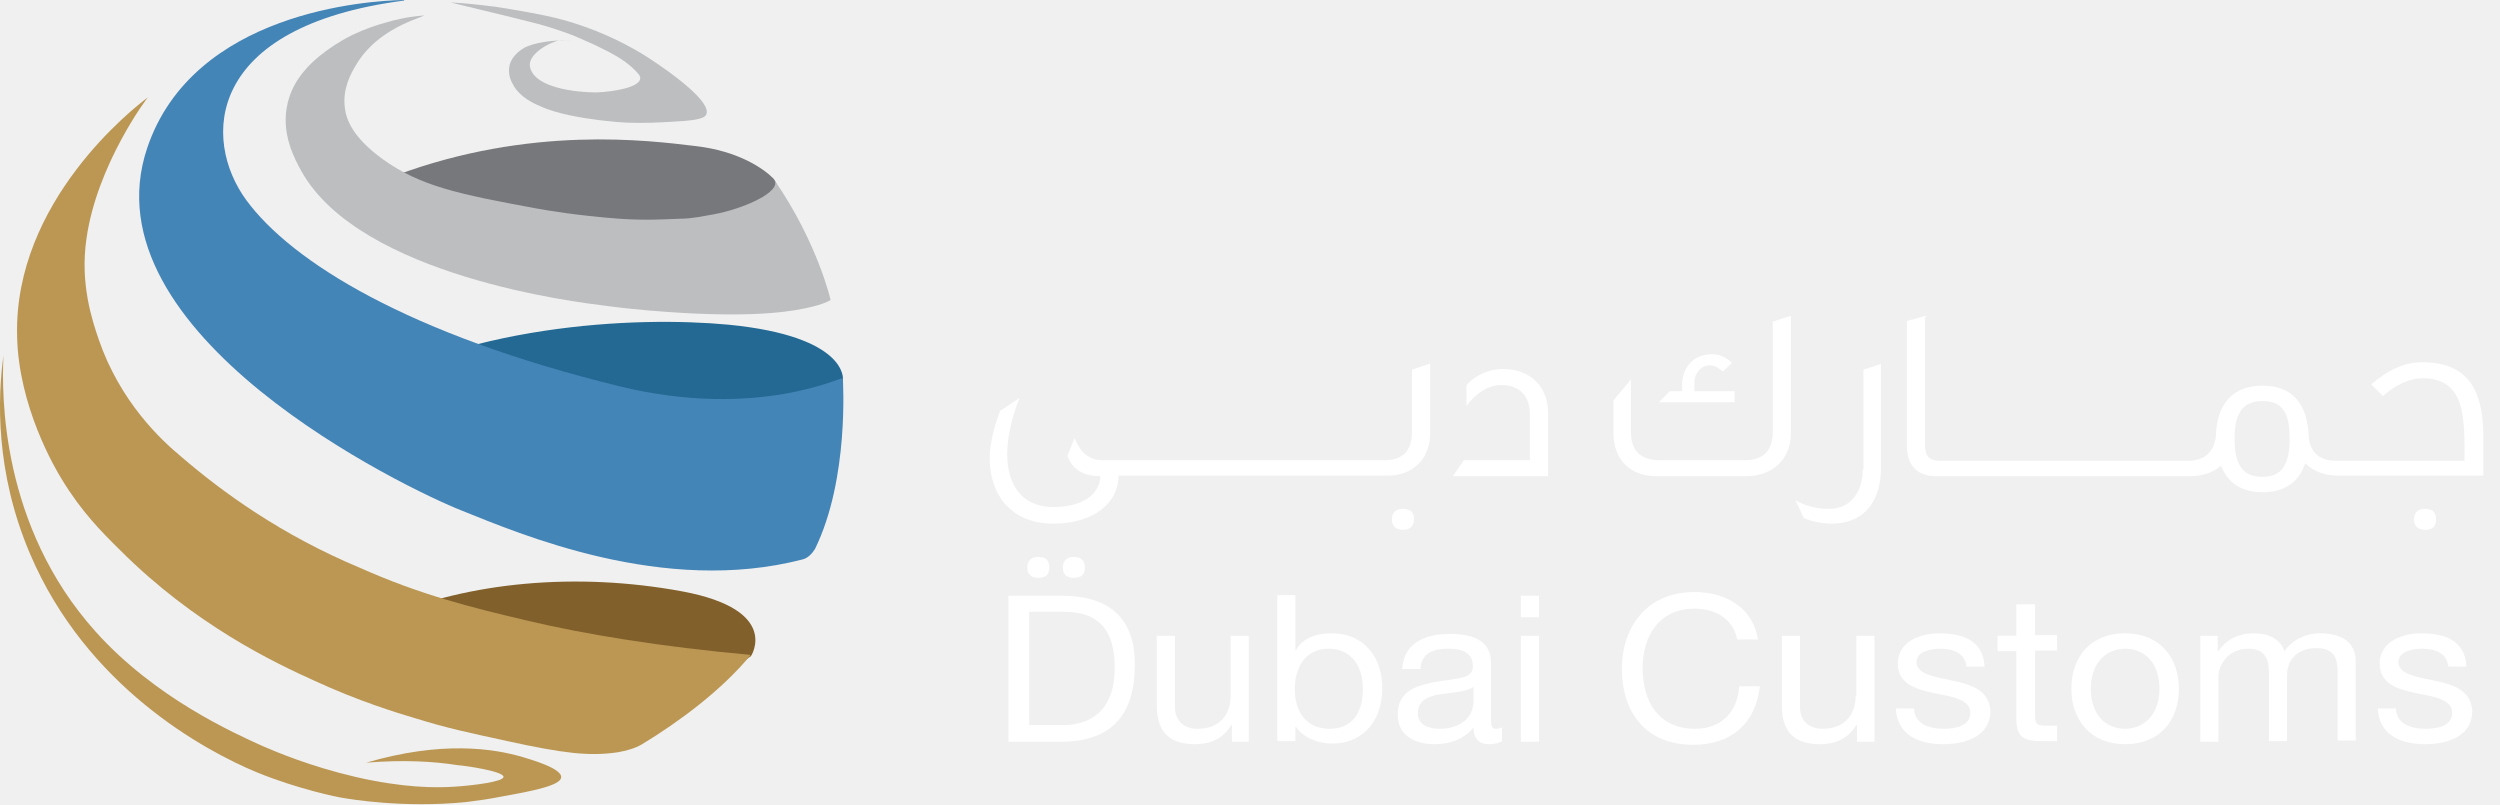
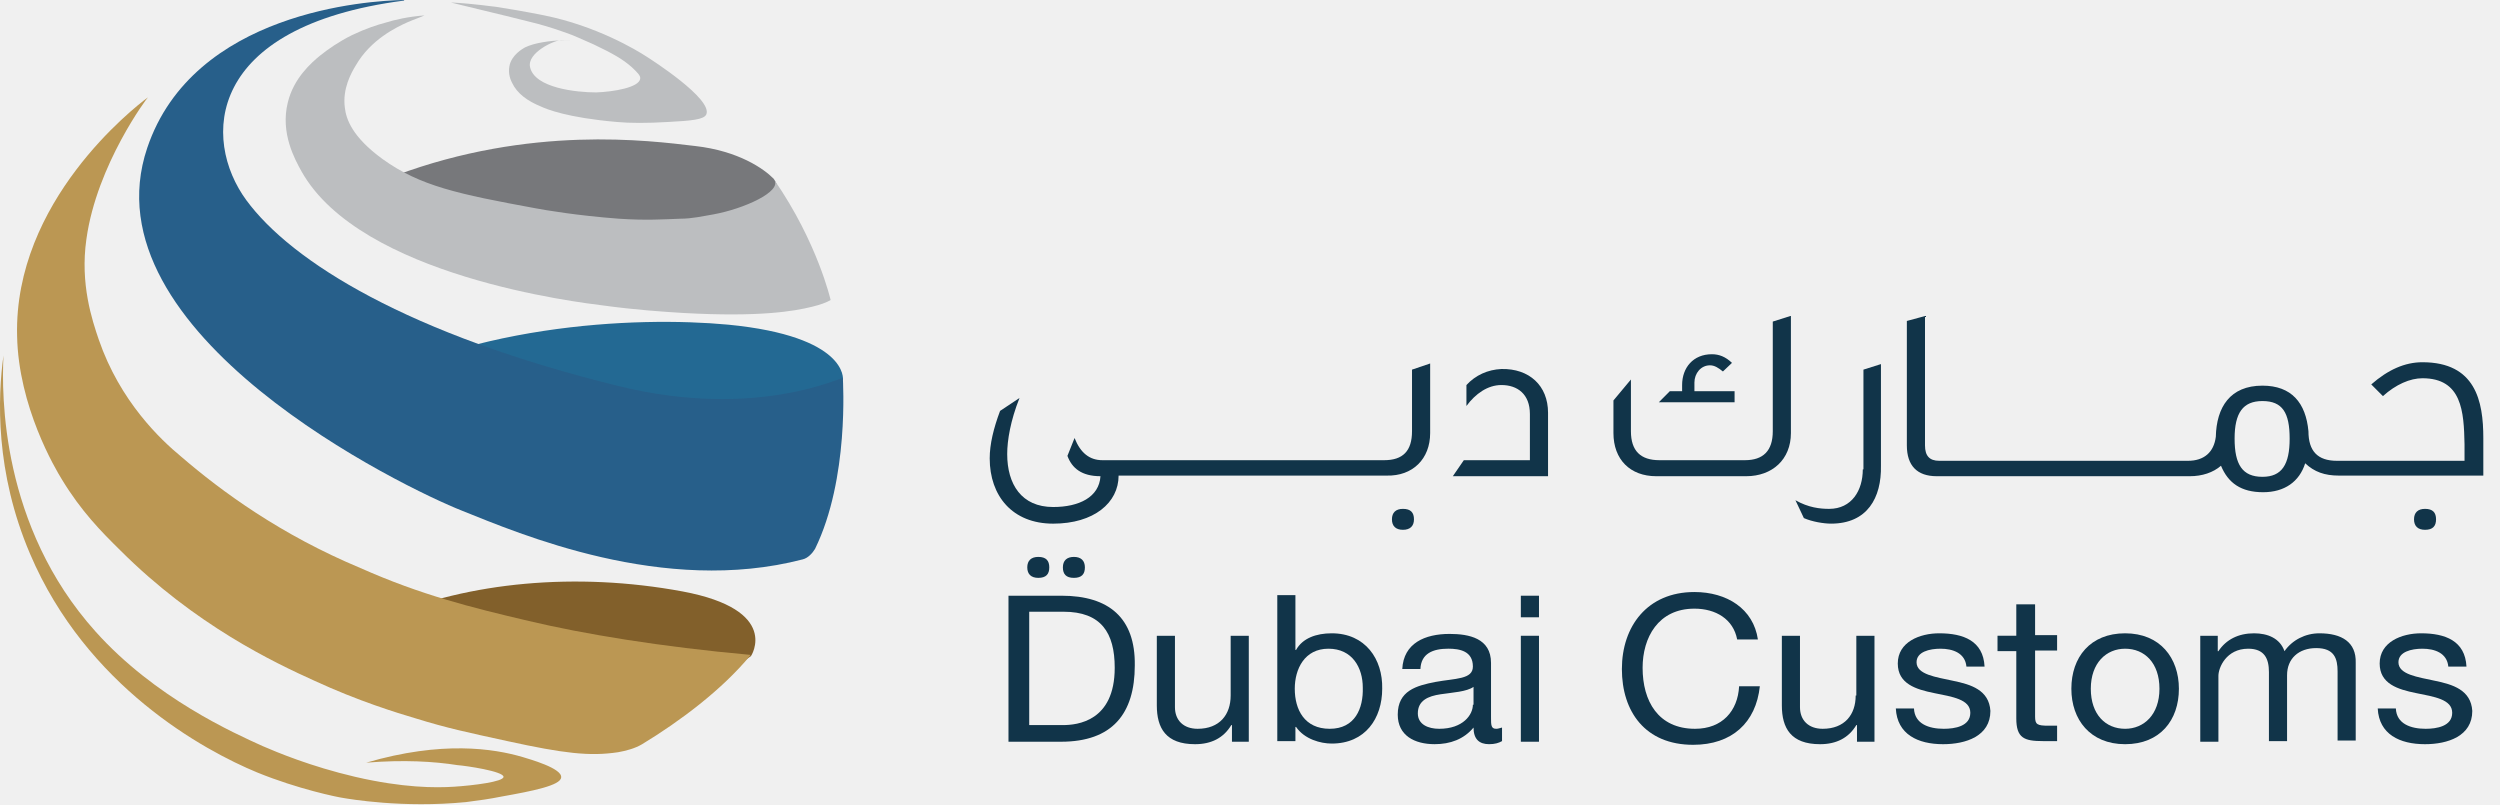
<svg xmlns="http://www.w3.org/2000/svg" width="143" height="46" viewBox="0 0 143 46" fill="none">
-   <path d="M60.724 34.075H57.685V42.427H60.687C63.613 42.427 64.91 40.841 64.91 38.057C64.947 35.344 63.428 34.075 60.724 34.075ZM60.798 41.475H58.871V34.991H60.835C62.983 34.991 63.762 36.19 63.762 38.198C63.762 41.264 61.613 41.475 60.798 41.475Z" fill="white" />
-   <path d="M70.394 39.784C70.394 40.876 69.764 41.687 68.504 41.687C67.689 41.687 67.207 41.193 67.207 40.453V36.366H66.17V40.348C66.17 41.651 66.689 42.568 68.356 42.568C69.282 42.568 69.986 42.215 70.43 41.475H70.468V42.427H71.431V36.366H70.394V39.784Z" fill="white" />
-   <path d="M76.173 36.225C75.284 36.225 74.505 36.507 74.135 37.176H74.098V34.04H73.061V42.392H74.098V41.581H74.135C74.617 42.286 75.543 42.532 76.173 42.532C78.099 42.532 79.062 41.088 79.062 39.396C79.1 37.705 78.099 36.225 76.173 36.225ZM76.061 41.687C74.617 41.687 74.061 40.594 74.061 39.396C74.061 38.269 74.617 37.106 75.987 37.106C77.358 37.106 77.951 38.198 77.951 39.326C77.988 40.524 77.506 41.687 76.061 41.687Z" fill="white" />
-   <path d="M85.286 41.017V37.916C85.286 36.506 84.026 36.26 82.915 36.26C81.507 36.26 80.285 36.788 80.21 38.268H81.248C81.285 37.387 81.952 37.105 82.841 37.105C83.508 37.105 84.249 37.246 84.249 38.127C84.249 38.867 83.249 38.797 82.1 39.008C81.026 39.22 79.951 39.502 79.951 40.876C79.951 42.074 80.914 42.567 82.063 42.567C82.952 42.567 83.73 42.285 84.286 41.616C84.286 42.285 84.619 42.567 85.175 42.567C85.508 42.567 85.731 42.497 85.916 42.391V41.616C85.768 41.651 85.694 41.687 85.583 41.687C85.286 41.687 85.286 41.475 85.286 41.017ZM84.249 40.312C84.249 40.876 83.693 41.687 82.322 41.687C81.692 41.687 81.1 41.44 81.1 40.806C81.1 40.066 81.692 39.819 82.396 39.713C83.1 39.607 83.878 39.572 84.286 39.29V40.312H84.249Z" fill="white" />
-   <path d="M88.03 36.366H86.992V42.427H88.03V36.366Z" fill="white" />
-   <path d="M88.03 34.075H86.992V35.309H88.03V34.075Z" fill="white" />
-   <path d="M96.958 41.687C94.846 41.687 93.957 40.101 93.957 38.198C93.957 36.471 94.846 34.815 96.921 34.815C98.144 34.815 99.144 35.414 99.366 36.577H100.552C100.292 34.815 98.773 33.864 96.921 33.864C94.216 33.864 92.772 35.837 92.772 38.269C92.772 40.7 94.105 42.603 96.847 42.603C99.07 42.603 100.441 41.334 100.663 39.255H99.477C99.403 40.665 98.514 41.687 96.958 41.687Z" fill="white" />
-   <path d="M106.145 39.784C106.145 40.876 105.516 41.687 104.256 41.687C103.441 41.687 102.959 41.193 102.959 40.453V36.366H101.922V40.348C101.922 41.651 102.441 42.568 104.108 42.568C105.034 42.568 105.738 42.215 106.182 41.475H106.22V42.427H107.22V36.366H106.182V39.784H106.145Z" fill="white" />
-   <path d="M111.702 38.938C110.738 38.727 109.627 38.586 109.627 37.881C109.627 37.282 110.368 37.106 110.998 37.106C111.702 37.106 112.406 37.353 112.48 38.128H113.517C113.443 36.648 112.294 36.225 110.924 36.225C109.812 36.225 108.553 36.718 108.553 37.952C108.553 39.115 109.59 39.432 110.627 39.643C111.665 39.855 112.702 39.996 112.702 40.771C112.702 41.546 111.813 41.687 111.183 41.687C110.331 41.687 109.516 41.405 109.479 40.524H108.441C108.516 42.004 109.701 42.568 111.146 42.568C112.443 42.568 113.851 42.11 113.851 40.665C113.776 39.467 112.739 39.15 111.702 38.938Z" fill="white" />
-   <path d="M116.37 34.568H115.332V36.365H114.258V37.246H115.332V41.087C115.332 42.215 115.777 42.391 116.851 42.391H117.666V41.51H117.185C116.518 41.51 116.407 41.44 116.407 40.982V37.211H117.666V36.33H116.407V34.568H116.37Z" fill="white" />
-   <path d="M121.557 36.225C119.557 36.225 118.482 37.599 118.482 39.397C118.482 41.158 119.557 42.568 121.557 42.568C123.558 42.568 124.633 41.194 124.633 39.397C124.633 37.635 123.558 36.225 121.557 36.225ZM121.557 41.687C120.446 41.687 119.594 40.877 119.594 39.397C119.594 37.916 120.483 37.106 121.557 37.106C122.669 37.106 123.521 37.916 123.521 39.397C123.521 40.877 122.632 41.687 121.557 41.687Z" fill="white" />
-   <path d="M132.672 36.225C131.857 36.225 131.116 36.613 130.672 37.247C130.412 36.507 129.709 36.225 128.931 36.225C128.041 36.225 127.337 36.578 126.893 37.247H126.856V36.366H125.855V42.427H126.893V38.657C126.893 38.198 127.337 37.106 128.597 37.106C129.523 37.106 129.783 37.67 129.783 38.445V42.392H130.82V38.621C130.82 37.67 131.487 37.071 132.487 37.071C133.525 37.071 133.71 37.67 133.71 38.41V42.357H134.747V37.916C134.784 36.718 133.932 36.225 132.672 36.225Z" fill="white" />
-   <path d="M139.266 38.938C138.303 38.727 137.191 38.586 137.191 37.881C137.191 37.282 137.932 37.106 138.562 37.106C139.266 37.106 139.97 37.353 140.044 38.128H141.082C141.007 36.648 139.859 36.225 138.488 36.225C137.377 36.225 136.117 36.718 136.117 37.952C136.117 39.115 137.154 39.432 138.192 39.643C139.229 39.855 140.266 39.996 140.266 40.771C140.266 41.546 139.377 41.687 138.747 41.687C137.895 41.687 137.08 41.405 137.043 40.524H136.006C136.08 42.004 137.266 42.568 138.71 42.568C140.007 42.568 141.415 42.11 141.415 40.665C141.341 39.467 140.304 39.15 139.266 38.938Z" fill="white" />
-   <path d="M62.056 32.455C62.056 32.067 61.834 31.855 61.427 31.855C61.019 31.855 60.797 32.067 60.797 32.455C60.797 32.842 60.982 33.054 61.427 33.054C61.871 33.054 62.056 32.842 62.056 32.455Z" fill="white" />
-   <path d="M60.019 32.455C60.019 32.067 59.834 31.855 59.39 31.855C58.982 31.855 58.76 32.067 58.76 32.455C58.76 32.842 58.982 33.054 59.39 33.054C59.834 33.054 60.019 32.842 60.019 32.455Z" fill="white" />
-   <path d="M81.805 24.773V20.791L80.767 21.143V24.667C80.767 25.794 80.249 26.323 79.174 26.323H78.692H78.433H76.247H75.877H73.802H73.431H71.431H71.06H68.986H68.615H66.54H66.17H63.91H63.725H63.058C62.317 26.323 61.798 25.9 61.465 25.054L61.057 26.076C61.316 26.781 61.872 27.239 62.947 27.239C62.873 28.437 61.724 29.001 60.242 29.001C58.427 29.001 57.612 27.697 57.612 25.971C57.612 25.195 57.797 24.068 58.316 22.764L57.204 23.504C56.834 24.491 56.611 25.407 56.611 26.217C56.611 28.367 57.908 29.953 60.242 29.953C62.576 29.953 63.984 28.754 63.984 27.204H66.244H66.615H68.689H69.06H71.06H71.431H73.506H73.876H75.951H76.321H78.507H78.766H79.322C80.804 27.239 81.805 26.253 81.805 24.773Z" fill="white" />
-   <path d="M80.879 29.706C80.879 29.318 80.694 29.107 80.249 29.107C79.841 29.107 79.619 29.318 79.619 29.706C79.619 30.094 79.841 30.305 80.249 30.305C80.656 30.305 80.879 30.094 80.879 29.706Z" fill="white" />
-   <path d="M85.88 21.107C85.102 21.143 84.398 21.46 83.88 22.024V23.222C84.398 22.517 85.102 22.024 85.88 22.024C86.806 22.024 87.51 22.552 87.51 23.68V26.323H83.731L83.102 27.239H88.548V23.609C88.548 22.059 87.473 21.072 85.88 21.107Z" fill="white" />
-   <path d="M99.255 22.377H96.921V21.883C96.921 21.355 97.291 20.896 97.81 20.896C98.069 20.896 98.291 21.037 98.551 21.249L99.069 20.756C98.699 20.403 98.328 20.262 97.921 20.262C96.846 20.262 96.217 21.037 96.217 22.024V22.377H95.513L94.883 23.011H99.218V22.377H99.255Z" fill="white" />
-   <path d="M102.403 18.077L101.403 18.394V24.667C101.403 25.794 100.847 26.323 99.81 26.323H94.919C93.845 26.323 93.289 25.794 93.289 24.667V21.707L92.289 22.905V24.772C92.289 26.288 93.252 27.239 94.734 27.239H99.884C101.366 27.239 102.44 26.288 102.44 24.772V18.077H102.403Z" fill="white" />
-   <path d="M106.552 26.851C106.552 28.049 105.922 29.107 104.626 29.107C104.107 29.107 103.44 29.036 102.699 28.613L103.181 29.635C103.662 29.847 104.329 29.952 104.737 29.952C106.812 29.952 107.627 28.472 107.59 26.64V20.826L106.589 21.143V26.851H106.552Z" fill="white" />
-   <path d="M139.342 29.706C139.342 29.318 139.156 29.107 138.712 29.107C138.304 29.107 138.082 29.318 138.082 29.706C138.082 30.094 138.304 30.305 138.712 30.305C139.156 30.305 139.342 30.094 139.342 29.706Z" fill="white" />
-   <path d="M138.563 20.72C137.563 20.72 136.6 21.143 135.636 21.989L136.303 22.658C137.044 21.989 137.859 21.636 138.563 21.636C140.823 21.636 140.934 23.539 140.971 25.407V26.358H134.525H134.377H133.673C132.561 26.358 132.043 25.794 132.043 24.667C131.894 23.046 131.079 22.059 129.412 22.059C127.56 22.059 126.782 23.292 126.745 24.984C126.633 25.865 126.078 26.358 125.151 26.358H124.707H124.448H122.262H121.891H119.816H119.446H117.371H117.001H114.926H114.555H112.37H112.11H110.925C110.369 26.358 110.11 26.076 110.11 25.477V18.077L109.072 18.359V25.477C109.072 26.64 109.665 27.239 110.777 27.239H112.11H112.37H114.555H114.926H117.001H117.371H119.446H119.816H121.891H122.262H124.448H124.707H125.263C125.967 27.239 126.596 27.028 127.041 26.64C127.448 27.627 128.189 28.155 129.449 28.155C130.672 28.155 131.524 27.556 131.857 26.499C132.376 26.992 132.969 27.204 133.784 27.204H134.377H134.525H142.046V25.054C142.046 22.94 141.601 20.72 138.563 20.72ZM129.412 27.274C128.264 27.274 127.819 26.57 127.819 25.09C127.819 23.61 128.301 22.94 129.412 22.94C130.561 22.94 130.968 23.61 130.968 25.09C130.968 26.57 130.524 27.274 129.412 27.274Z" fill="white" />
+   <path d="M60.724 34.075H57.685V42.427H60.687C63.613 42.427 64.91 40.841 64.91 38.057C64.947 35.344 63.428 34.075 60.724 34.075ZM60.798 41.475H58.871V34.991H60.835C62.983 34.991 63.762 36.19 63.762 38.198C63.762 41.264 61.613 41.475 60.798 41.475Z" fill="#113449" />
+   <path d="M70.394 39.784C70.394 40.876 69.764 41.687 68.504 41.687C67.689 41.687 67.207 41.193 67.207 40.453V36.366H66.17V40.348C66.17 41.651 66.689 42.568 68.356 42.568C69.282 42.568 69.986 42.215 70.43 41.475H70.468V42.427H71.431V36.366H70.394V39.784Z" fill="#113449" />
+   <path d="M76.173 36.225C75.284 36.225 74.505 36.507 74.135 37.176H74.098V34.04H73.061V42.392H74.098V41.581H74.135C74.617 42.286 75.543 42.532 76.173 42.532C78.099 42.532 79.062 41.088 79.062 39.396C79.1 37.705 78.099 36.225 76.173 36.225ZM76.061 41.687C74.617 41.687 74.061 40.594 74.061 39.396C74.061 38.269 74.617 37.106 75.987 37.106C77.358 37.106 77.951 38.198 77.951 39.326C77.988 40.524 77.506 41.687 76.061 41.687Z" fill="#113449" />
+   <path d="M85.286 41.017V37.916C85.286 36.506 84.026 36.26 82.915 36.26C81.507 36.26 80.285 36.788 80.21 38.268H81.248C81.285 37.387 81.952 37.105 82.841 37.105C83.508 37.105 84.249 37.246 84.249 38.127C84.249 38.867 83.249 38.797 82.1 39.008C81.026 39.22 79.951 39.502 79.951 40.876C79.951 42.074 80.914 42.567 82.063 42.567C82.952 42.567 83.73 42.285 84.286 41.616C84.286 42.285 84.619 42.567 85.175 42.567C85.508 42.567 85.731 42.497 85.916 42.391V41.616C85.768 41.651 85.694 41.687 85.583 41.687C85.286 41.687 85.286 41.475 85.286 41.017ZM84.249 40.312C84.249 40.876 83.693 41.687 82.322 41.687C81.692 41.687 81.1 41.44 81.1 40.806C81.1 40.066 81.692 39.819 82.396 39.713C83.1 39.607 83.878 39.572 84.286 39.29V40.312H84.249Z" fill="#113449" />
+   <path d="M88.03 36.366H86.992V42.427H88.03V36.366Z" fill="#113449" />
+   <path d="M88.03 34.075H86.992V35.309H88.03V34.075Z" fill="#113449" />
+   <path d="M96.958 41.687C94.846 41.687 93.957 40.101 93.957 38.198C93.957 36.471 94.846 34.815 96.921 34.815C98.144 34.815 99.144 35.414 99.366 36.577H100.552C100.292 34.815 98.773 33.864 96.921 33.864C94.216 33.864 92.772 35.837 92.772 38.269C92.772 40.7 94.105 42.603 96.847 42.603C99.07 42.603 100.441 41.334 100.663 39.255H99.477C99.403 40.665 98.514 41.687 96.958 41.687Z" fill="#113449" />
+   <path d="M106.145 39.784C106.145 40.876 105.516 41.687 104.256 41.687C103.441 41.687 102.959 41.193 102.959 40.453V36.366H101.922V40.348C101.922 41.651 102.441 42.568 104.108 42.568C105.034 42.568 105.738 42.215 106.182 41.475H106.22V42.427H107.22V36.366H106.182V39.784H106.145Z" fill="#113449" />
+   <path d="M111.702 38.938C110.738 38.727 109.627 38.586 109.627 37.881C109.627 37.282 110.368 37.106 110.998 37.106C111.702 37.106 112.406 37.353 112.48 38.128H113.517C113.443 36.648 112.294 36.225 110.924 36.225C109.812 36.225 108.553 36.718 108.553 37.952C108.553 39.115 109.59 39.432 110.627 39.643C111.665 39.855 112.702 39.996 112.702 40.771C112.702 41.546 111.813 41.687 111.183 41.687C110.331 41.687 109.516 41.405 109.479 40.524H108.441C108.516 42.004 109.701 42.568 111.146 42.568C112.443 42.568 113.851 42.11 113.851 40.665C113.776 39.467 112.739 39.15 111.702 38.938Z" fill="#113449" />
+   <path d="M116.37 34.568H115.332V36.365H114.258V37.246H115.332V41.087C115.332 42.215 115.777 42.391 116.851 42.391H117.666V41.51H117.185C116.518 41.51 116.407 41.44 116.407 40.982V37.211H117.666V36.33H116.407V34.568H116.37Z" fill="#113449" />
+   <path d="M121.557 36.225C119.557 36.225 118.482 37.599 118.482 39.397C118.482 41.158 119.557 42.568 121.557 42.568C123.558 42.568 124.633 41.194 124.633 39.397C124.633 37.635 123.558 36.225 121.557 36.225ZM121.557 41.687C120.446 41.687 119.594 40.877 119.594 39.397C119.594 37.916 120.483 37.106 121.557 37.106C122.669 37.106 123.521 37.916 123.521 39.397C123.521 40.877 122.632 41.687 121.557 41.687Z" fill="#113449" />
+   <path d="M132.672 36.225C131.857 36.225 131.116 36.613 130.672 37.247C130.412 36.507 129.709 36.225 128.931 36.225C128.041 36.225 127.337 36.578 126.893 37.247H126.856V36.366H125.855V42.427H126.893V38.657C126.893 38.198 127.337 37.106 128.597 37.106C129.523 37.106 129.783 37.67 129.783 38.445V42.392H130.82V38.621C130.82 37.67 131.487 37.071 132.487 37.071C133.525 37.071 133.71 37.67 133.71 38.41V42.357H134.747V37.916C134.784 36.718 133.932 36.225 132.672 36.225Z" fill="#113449" />
+   <path d="M139.266 38.938C138.303 38.727 137.191 38.586 137.191 37.881C137.191 37.282 137.932 37.106 138.562 37.106C139.266 37.106 139.97 37.353 140.044 38.128H141.082C141.007 36.648 139.859 36.225 138.488 36.225C137.377 36.225 136.117 36.718 136.117 37.952C136.117 39.115 137.154 39.432 138.192 39.643C139.229 39.855 140.266 39.996 140.266 40.771C140.266 41.546 139.377 41.687 138.747 41.687C137.895 41.687 137.08 41.405 137.043 40.524H136.006C136.08 42.004 137.266 42.568 138.71 42.568C140.007 42.568 141.415 42.11 141.415 40.665C141.341 39.467 140.304 39.15 139.266 38.938Z" fill="#113449" />
+   <path d="M62.056 32.455C62.056 32.067 61.834 31.855 61.427 31.855C61.019 31.855 60.797 32.067 60.797 32.455C60.797 32.842 60.982 33.054 61.427 33.054C61.871 33.054 62.056 32.842 62.056 32.455Z" fill="#113449" />
+   <path d="M60.019 32.455C60.019 32.067 59.834 31.855 59.39 31.855C58.982 31.855 58.76 32.067 58.76 32.455C58.76 32.842 58.982 33.054 59.39 33.054C59.834 33.054 60.019 32.842 60.019 32.455Z" fill="#113449" />
+   <path d="M81.805 24.773V20.791L80.767 21.143V24.667C80.767 25.794 80.249 26.323 79.174 26.323H78.692H78.433H76.247H75.877H73.802H73.431H71.431H71.06H68.986H68.615H66.54H66.17H63.91H63.725H63.058C62.317 26.323 61.798 25.9 61.465 25.054L61.057 26.076C61.316 26.781 61.872 27.239 62.947 27.239C62.873 28.437 61.724 29.001 60.242 29.001C58.427 29.001 57.612 27.697 57.612 25.971C57.612 25.195 57.797 24.068 58.316 22.764L57.204 23.504C56.834 24.491 56.611 25.407 56.611 26.217C56.611 28.367 57.908 29.953 60.242 29.953C62.576 29.953 63.984 28.754 63.984 27.204H66.244H66.615H68.689H69.06H71.06H71.431H73.506H73.876H75.951H76.321H78.507H78.766H79.322C80.804 27.239 81.805 26.253 81.805 24.773Z" fill="#113449" />
+   <path d="M80.879 29.706C80.879 29.318 80.694 29.107 80.249 29.107C79.841 29.107 79.619 29.318 79.619 29.706C79.619 30.094 79.841 30.305 80.249 30.305C80.656 30.305 80.879 30.094 80.879 29.706Z" fill="#113449" />
+   <path d="M85.88 21.107C85.102 21.143 84.398 21.46 83.88 22.024V23.222C84.398 22.517 85.102 22.024 85.88 22.024C86.806 22.024 87.51 22.552 87.51 23.68V26.323H83.731L83.102 27.239H88.548V23.609C88.548 22.059 87.473 21.072 85.88 21.107Z" fill="#113449" />
+   <path d="M99.255 22.377H96.921V21.883C96.921 21.355 97.291 20.896 97.81 20.896C98.069 20.896 98.291 21.037 98.551 21.249L99.069 20.756C98.699 20.403 98.328 20.262 97.921 20.262C96.846 20.262 96.217 21.037 96.217 22.024V22.377H95.513L94.883 23.011H99.218V22.377H99.255Z" fill="#113449" />
+   <path d="M102.403 18.077L101.403 18.394V24.667C101.403 25.794 100.847 26.323 99.81 26.323H94.919C93.845 26.323 93.289 25.794 93.289 24.667V21.707L92.289 22.905V24.772C92.289 26.288 93.252 27.239 94.734 27.239H99.884C101.366 27.239 102.44 26.288 102.44 24.772V18.077H102.403Z" fill="#113449" />
+   <path d="M106.552 26.851C106.552 28.049 105.922 29.107 104.626 29.107C104.107 29.107 103.44 29.036 102.699 28.613L103.181 29.635C103.662 29.847 104.329 29.952 104.737 29.952C106.812 29.952 107.627 28.472 107.59 26.64V20.826L106.589 21.143V26.851H106.552Z" fill="#113449" />
+   <path d="M139.342 29.706C139.342 29.318 139.156 29.107 138.712 29.107C138.304 29.107 138.082 29.318 138.082 29.706C138.082 30.094 138.304 30.305 138.712 30.305C139.156 30.305 139.342 30.094 139.342 29.706Z" fill="#113449" />
+   <path d="M138.563 20.72C137.563 20.72 136.6 21.143 135.636 21.989L136.303 22.658C137.044 21.989 137.859 21.636 138.563 21.636C140.823 21.636 140.934 23.539 140.971 25.407V26.358H134.525H134.377H133.673C132.561 26.358 132.043 25.794 132.043 24.667C131.894 23.046 131.079 22.059 129.412 22.059C127.56 22.059 126.782 23.292 126.745 24.984C126.633 25.865 126.078 26.358 125.151 26.358H124.707H124.448H122.262H121.891H119.816H119.446H117.371H117.001H114.926H114.555H112.37H112.11H110.925C110.369 26.358 110.11 26.076 110.11 25.477V18.077L109.072 18.359V25.477C109.072 26.64 109.665 27.239 110.777 27.239H112.11H112.37H114.555H114.926H117.001H117.371H119.446H119.816H121.891H122.262H124.448H124.707H125.263C125.967 27.239 126.596 27.028 127.041 26.64C127.448 27.627 128.189 28.155 129.449 28.155C130.672 28.155 131.524 27.556 131.857 26.499C132.376 26.992 132.969 27.204 133.784 27.204H134.377H134.525H142.046V25.054C142.046 22.94 141.601 20.72 138.563 20.72ZM129.412 27.274C128.264 27.274 127.819 26.57 127.819 25.09C127.819 23.61 128.301 22.94 129.412 22.94C130.561 22.94 130.968 23.61 130.968 25.09C130.968 26.57 130.524 27.274 129.412 27.274Z" fill="#113449" />
  <path d="M42.956 37.529C42.956 37.529 44.697 34.886 39.029 33.828C32.953 32.701 26.803 33.3 22.06 35.309C17.318 37.352 15.984 36.718 15.984 36.718C15.984 36.718 18.874 35.45 27.581 37.775C33.657 39.396 40.029 39.079 41.066 38.621C42.104 38.163 42.956 37.529 42.956 37.529Z" fill="#82602B" />
  <path d="M10.352 26.111C9.203 25.16 6.869 22.975 5.646 19.416C5.276 18.324 4.572 16.245 4.943 13.672C5.535 9.409 8.462 5.532 8.462 5.568C7.647 6.167 0.793 11.523 0.978 19.205C1.052 23.257 3.164 26.816 3.535 27.415C4.646 29.248 5.795 30.411 6.869 31.468C11.167 35.767 15.724 37.916 17.984 38.938C20.503 40.101 22.689 40.771 23.763 41.088C25.579 41.652 26.764 41.898 29.024 42.392C32.248 43.096 33.73 43.273 35.36 43.026C35.767 42.955 36.323 42.815 36.73 42.568C38.879 41.264 41.287 39.467 42.918 37.493V37.458C37.805 37 33.359 36.26 30.247 35.52C26.95 34.745 24.097 34.04 20.614 32.49C16.057 30.587 12.686 28.12 10.352 26.111Z" fill="#BB9753" />
  <path d="M18.91 23.152C17.762 23.892 18.873 25.548 20.059 24.914C20.318 24.773 20.614 24.632 20.837 24.491C23.541 23.116 29.025 21.954 35.249 23.116C41.177 24.244 44.103 24.174 46.104 23.504C47.29 23.081 48.216 21.707 48.216 21.707C48.216 21.707 48.512 19.24 41.658 18.571C36.36 18.077 26.32 18.5 18.91 23.152Z" fill="#236993" />
  <path d="M44.398 11.03C44.51 10.748 44.435 10.466 44.25 10.22C43.694 9.656 42.25 8.634 39.767 8.352C37.1 8.035 30.357 7.154 22.614 10.043C21.613 10.431 23.244 11.805 24.244 11.488L23.244 11.735C23.244 11.735 21.428 11.488 27.356 11.911C32.172 12.263 37.396 13.673 40.101 13.391C42.509 13.144 43.917 12.263 44.398 11.03Z" fill="#77787B" />
  <path d="M20.946 43.625C25.281 42.356 28.245 42.815 29.912 43.308C30.246 43.414 32.172 43.942 32.098 44.471C32.061 44.929 30.468 45.246 28.69 45.563C27.986 45.704 27.467 45.775 26.652 45.88C23.021 46.233 19.983 45.704 19.576 45.634C19.316 45.598 17.056 45.14 14.722 44.189C11.647 42.92 4.941 39.255 1.718 31.679C-0.283 26.993 -0.134 22.729 0.199 20.332C0.088 22.588 0.051 30.093 5.46 36.119C8.868 39.925 13.388 41.934 15.019 42.674C15.834 43.026 17.76 43.837 20.317 44.435C23.058 45.07 24.911 45.07 25.985 44.999C27.059 44.929 28.801 44.717 28.801 44.435C28.801 44.118 26.652 43.801 26.17 43.766C24.837 43.555 23.095 43.449 20.946 43.625Z" fill="#BB9753" />
  <path d="M30.024 2.714C29.913 2.784 29.246 3.136 29.134 3.806C29.06 4.229 29.209 4.581 29.283 4.722C29.579 5.356 30.172 5.779 30.95 6.096C31.246 6.237 32.432 6.731 35.285 6.977C36.026 7.048 37.026 7.048 38.212 6.977C39.582 6.907 40.249 6.836 40.397 6.554C40.805 5.674 37.211 3.383 36.989 3.242C36.396 2.854 34.099 1.48 31.135 0.881C30.098 0.67 28.838 0.458 28.357 0.388C28.245 0.388 27.171 0.212 25.8 0.141C25.726 0.141 28.875 0.881 30.246 1.234C30.839 1.374 31.58 1.586 32.358 1.868C32.876 2.044 33.21 2.22 33.951 2.537C35.062 3.066 35.618 3.383 36.137 3.841C36.47 4.158 36.655 4.334 36.618 4.511C36.544 5.004 35.099 5.251 34.099 5.286C32.988 5.286 30.579 5.039 30.32 3.841C30.135 3.031 31.691 2.291 32.136 2.291C33.654 2.326 31.172 2.15 30.024 2.714Z" fill="#BCBEC0" />
  <path d="M40.806 12.263C40.176 12.369 39.584 12.51 38.917 12.51C37.954 12.545 36.953 12.616 35.397 12.51C33.026 12.334 31.174 12.017 30.618 11.911C26.209 11.101 24.023 10.642 21.874 9.092C20.133 7.823 19.8 6.801 19.726 6.167C19.577 5.075 20.096 4.159 20.355 3.736C21.207 2.256 22.689 1.551 23.319 1.269C23.727 1.093 24.06 0.987 24.282 0.881C23.356 0.952 22.578 1.128 22.023 1.304C21.615 1.41 20.948 1.621 20.133 2.009C19.355 2.397 18.762 2.819 18.318 3.172C17.799 3.595 16.799 4.476 16.465 5.85C16.021 7.612 16.873 9.127 17.243 9.797C20.615 15.822 33.137 17.302 34.545 17.479C36.36 17.725 37.916 17.831 39.065 17.901C43.474 18.148 45.437 17.796 46.438 17.549C46.882 17.443 47.29 17.302 47.512 17.161C47.512 17.161 46.771 13.884 44.289 10.29C44.733 10.96 42.548 11.946 40.806 12.263Z" fill="#BCBEC0" />
-   <path d="M35.431 22.094C23.353 19.134 16.684 14.976 14.091 11.452C11.535 7.964 11.757 1.515 23.094 0.035C23.131 0.035 23.131 0 23.094 0C21.056 0.035 11.053 0.67 8.423 8.457C4.829 19.099 23.205 27.944 26.428 29.212C29.689 30.516 37.951 34.075 45.916 31.996C46.212 31.926 46.472 31.644 46.62 31.397C48.584 27.38 48.213 21.812 48.213 21.636C48.213 21.495 43.36 24.032 35.431 22.094Z" fill="#4485B7" />
+   <path d="M35.431 22.094C23.353 19.134 16.684 14.976 14.091 11.452C11.535 7.964 11.757 1.515 23.094 0.035C23.131 0.035 23.131 0 23.094 0C21.056 0.035 11.053 0.67 8.423 8.457C4.829 19.099 23.205 27.944 26.428 29.212C29.689 30.516 37.951 34.075 45.916 31.996C46.212 31.926 46.472 31.644 46.62 31.397C48.584 27.38 48.213 21.812 48.213 21.636C48.213 21.495 43.36 24.032 35.431 22.094Z" fill="#275F8A" />
</svg>
